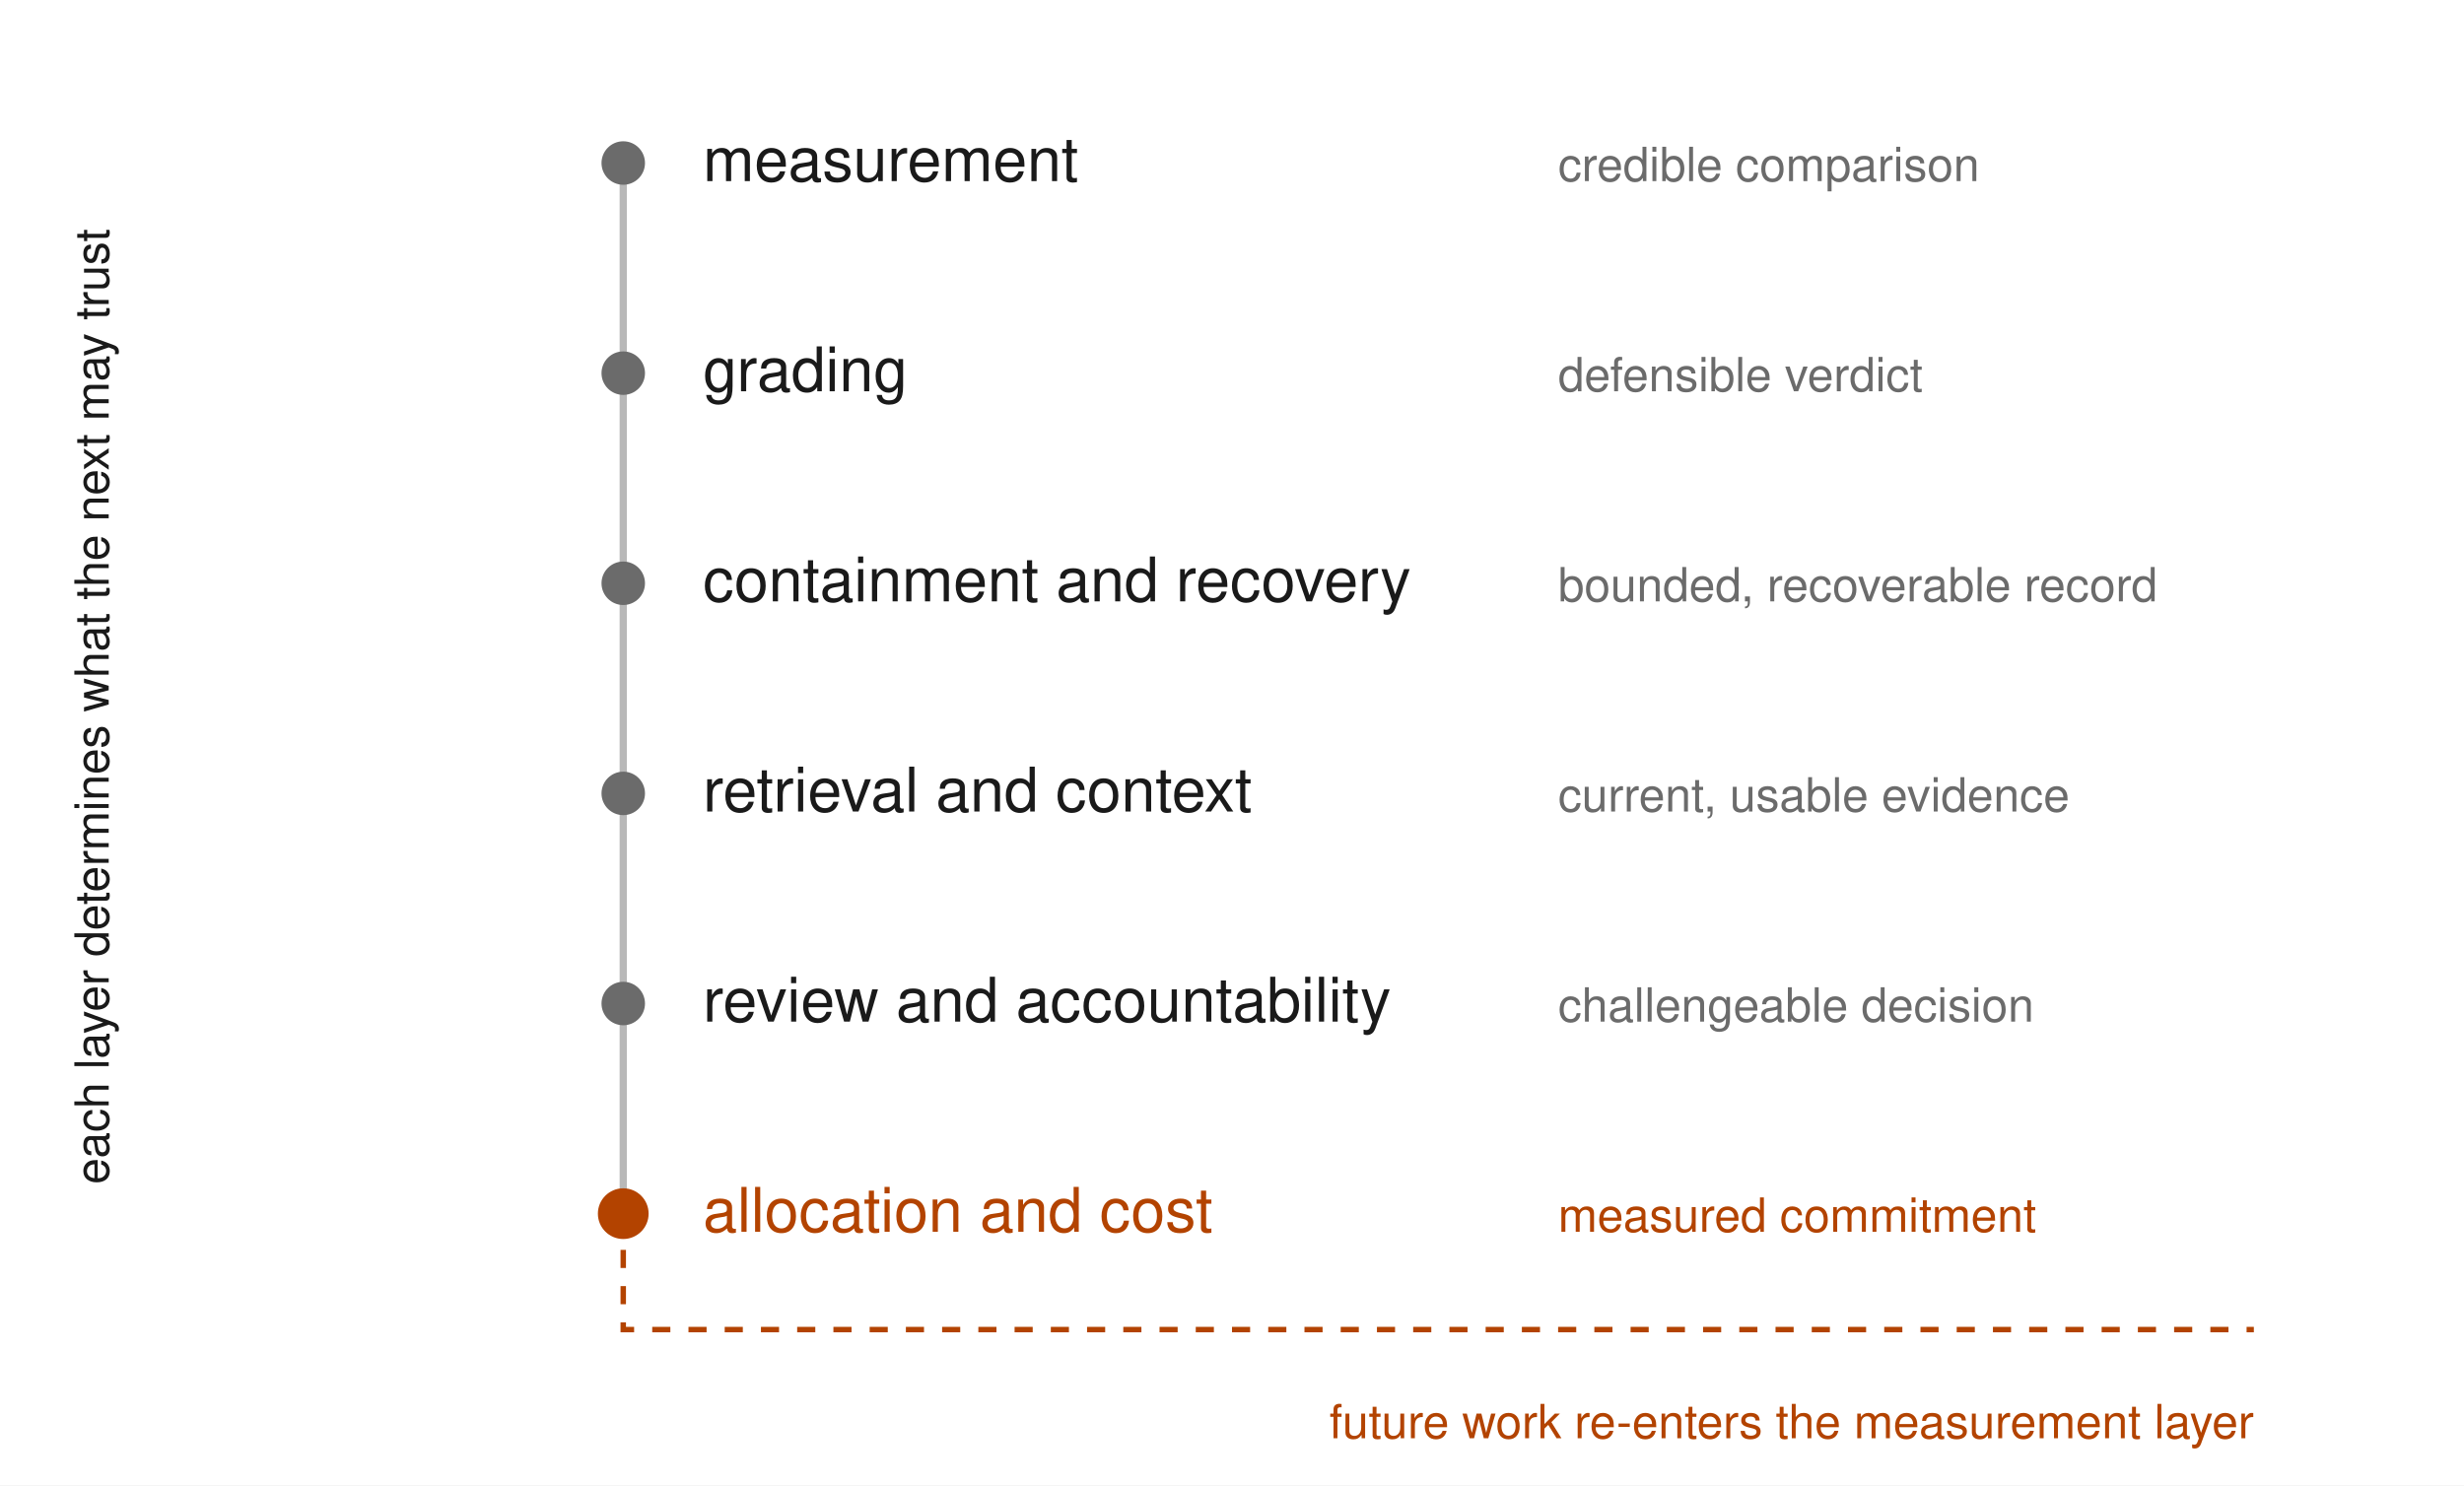
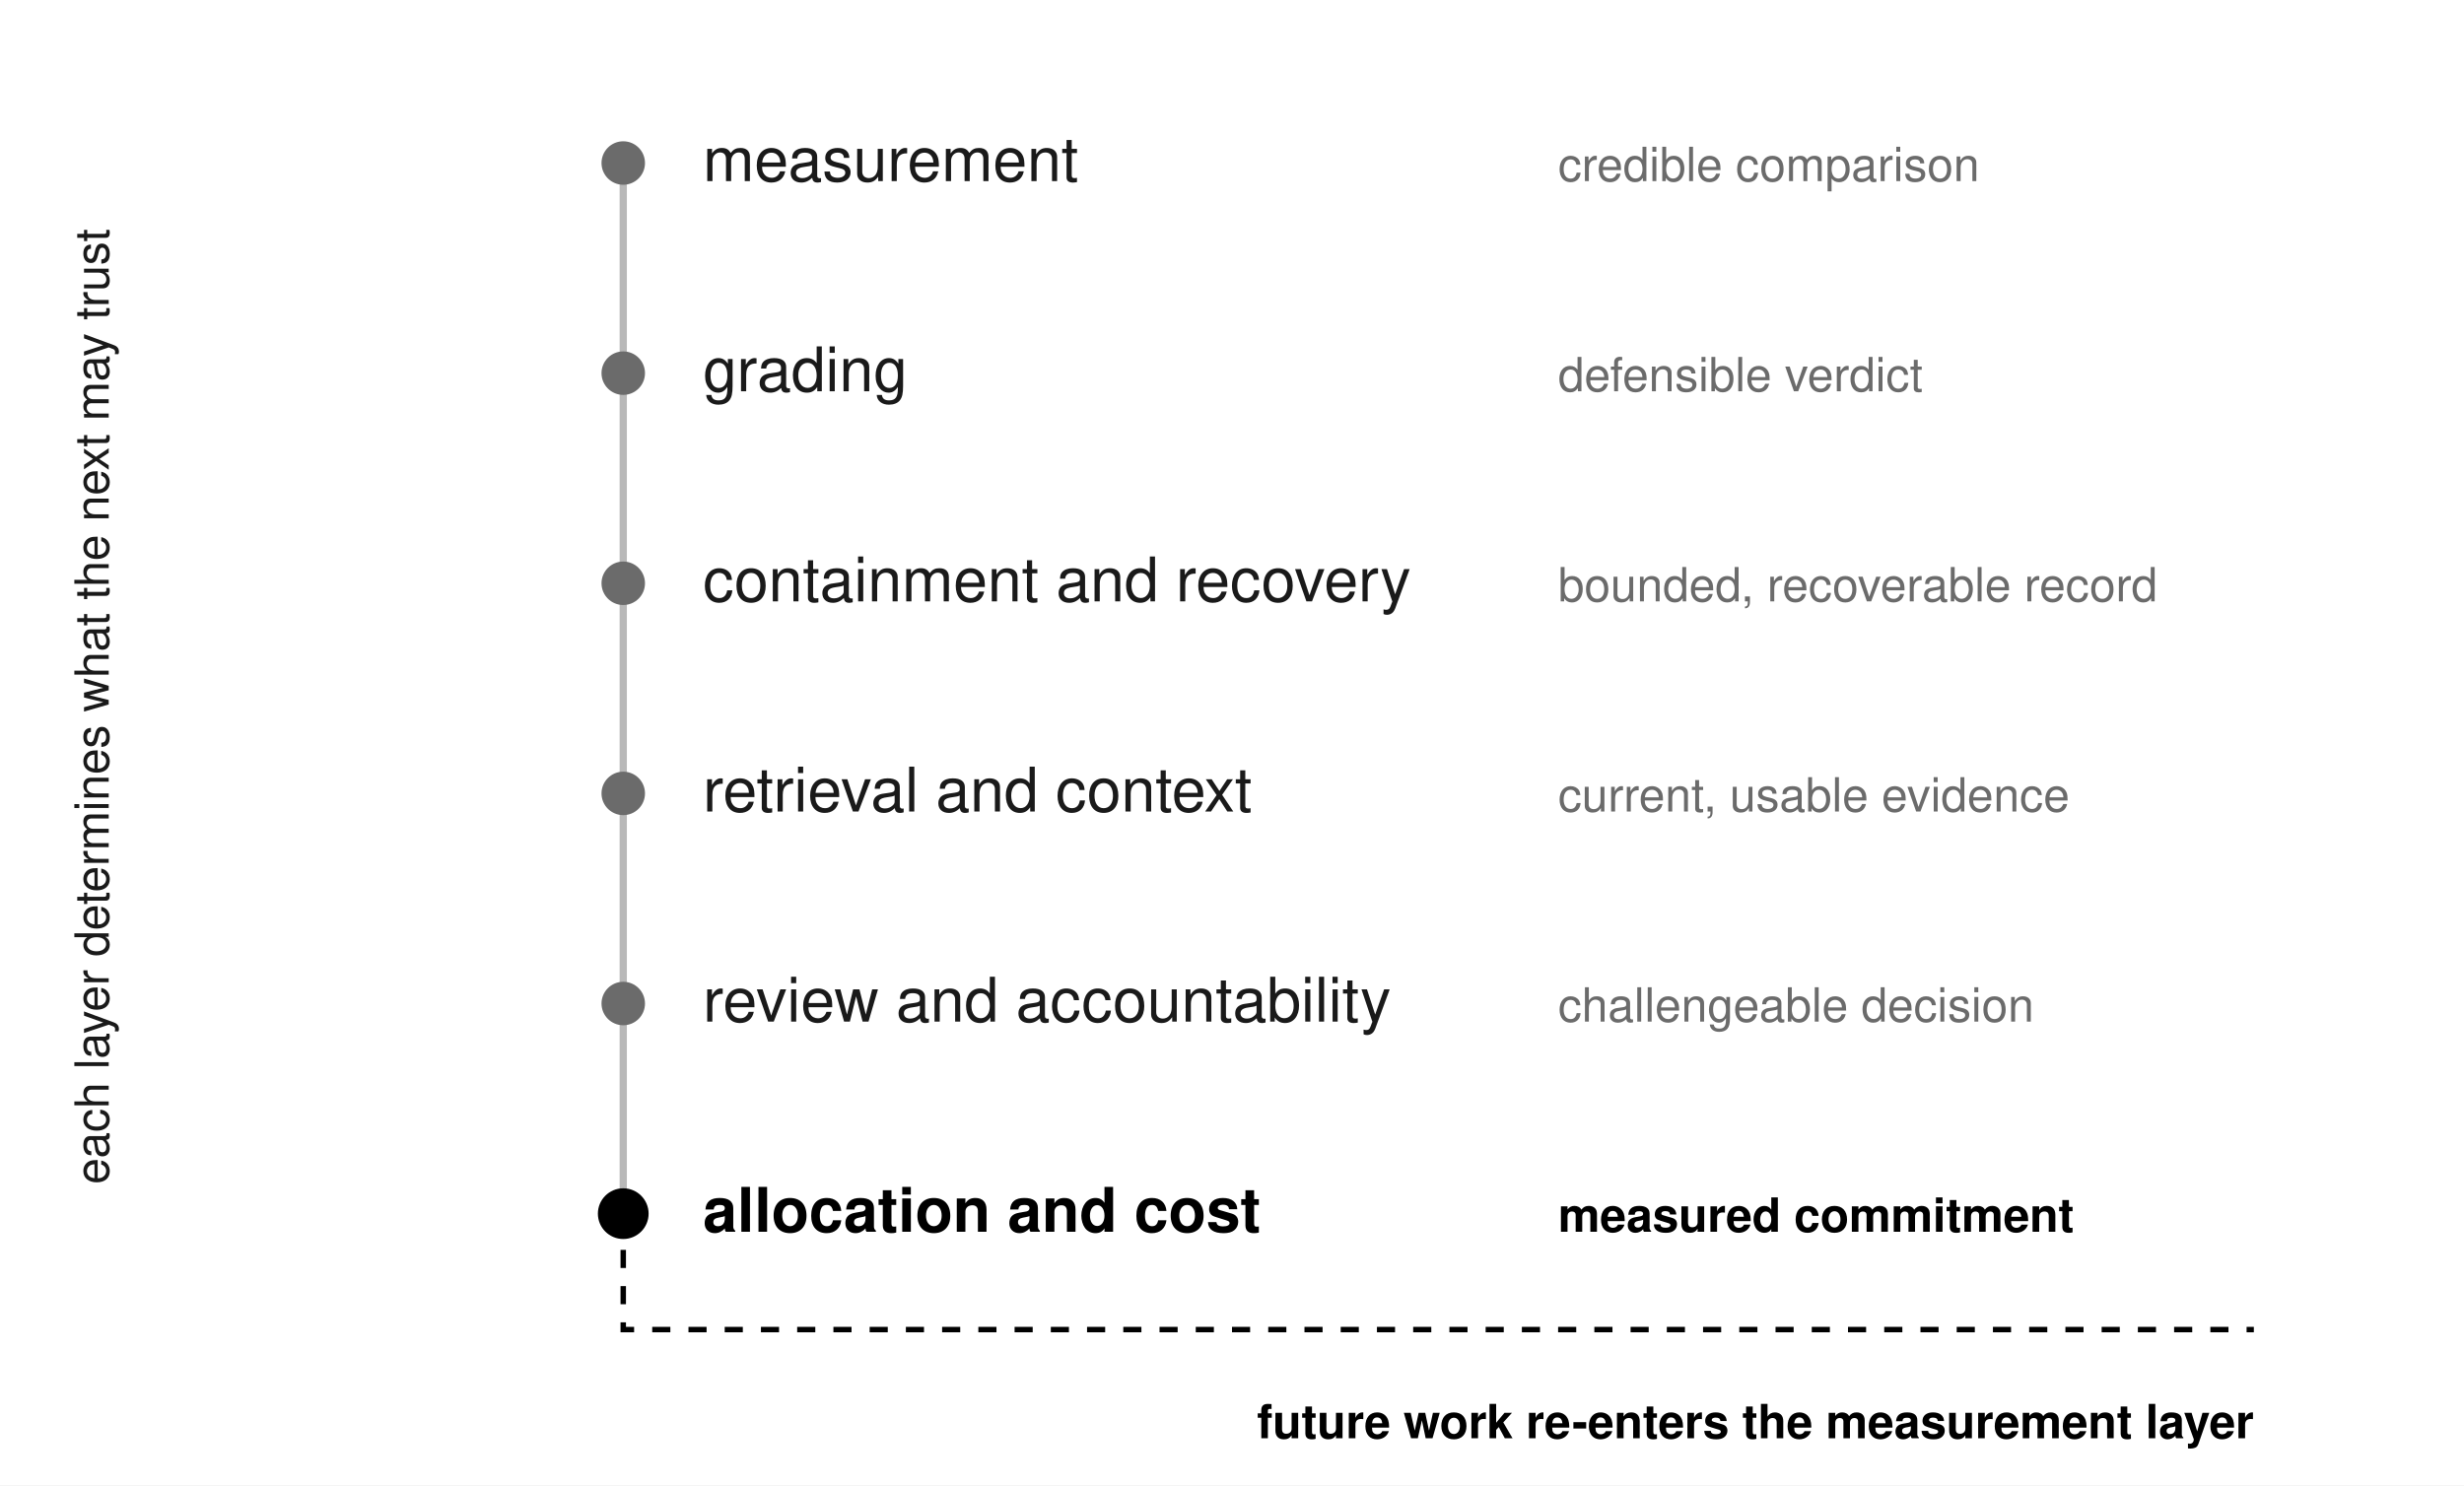
<svg xmlns="http://www.w3.org/2000/svg" viewBox="0 0 680 410" width="680" height="410" role="img" aria-labelledby="figtitle-dependency-chain" class="bookfig">
-   <style>.bookfig .f-bg{fill:#ffffff}.bookfig .s-bg{stroke:#ffffff}.bookfig .f-ink{fill:#1a1a1a}.bookfig .s-ink{stroke:#1a1a1a}.bookfig .f-mid{fill:#6b6b6b}.bookfig .s-mid{stroke:#6b6b6b}.bookfig .f-faint{fill:#b8b8b8}.bookfig .s-faint{stroke:#b8b8b8}.bookfig .f-wash{fill:#e2e2e2}.bookfig .s-wash{stroke:#e2e2e2}.bookfig .f-accent{fill:#b34300}.bookfig .s-accent{stroke:#b34300}.bookfig .f-onacc{fill:#ffffff}.bookfig .s-onacc{stroke:#ffffff}@media (prefers-color-scheme:dark){.bookfig .f-bg{fill:#232019}.bookfig .s-bg{stroke:#232019}.bookfig .f-ink{fill:#ede5d6}.bookfig .s-ink{stroke:#ede5d6}.bookfig .f-mid{fill:#9a8f7c}.bookfig .s-mid{stroke:#9a8f7c}.bookfig .f-faint{fill:#5c5346}.bookfig .s-faint{stroke:#5c5346}.bookfig .f-wash{fill:#3d382f}.bookfig .s-wash{stroke:#3d382f}.bookfig .f-accent{fill:#df9d5e}.bookfig .s-accent{stroke:#df9d5e}.bookfig .f-onacc{fill:#232019}.bookfig .s-onacc{stroke:#232019}}:where([data-theme="dark"]) .bookfig .f-bg{fill:#232019}:where([data-theme="dark"]) .bookfig .s-bg{stroke:#232019}:where([data-theme="dark"]) .bookfig .f-ink{fill:#ede5d6}:where([data-theme="dark"]) .bookfig .s-ink{stroke:#ede5d6}:where([data-theme="dark"]) .bookfig .f-mid{fill:#9a8f7c}:where([data-theme="dark"]) .bookfig .s-mid{stroke:#9a8f7c}:where([data-theme="dark"]) .bookfig .f-faint{fill:#5c5346}:where([data-theme="dark"]) .bookfig .s-faint{stroke:#5c5346}:where([data-theme="dark"]) .bookfig .f-wash{fill:#3d382f}:where([data-theme="dark"]) .bookfig .s-wash{stroke:#3d382f}:where([data-theme="dark"]) .bookfig .f-accent{fill:#df9d5e}:where([data-theme="dark"]) .bookfig .s-accent{stroke:#df9d5e}:where([data-theme="dark"]) .bookfig .f-onacc{fill:#232019}:where([data-theme="dark"]) .bookfig .s-onacc{stroke:#232019}:where([data-theme="light"]) .bookfig .f-bg{fill:#ffffff}:where([data-theme="light"]) .bookfig .s-bg{stroke:#ffffff}:where([data-theme="light"]) .bookfig .f-ink{fill:#1a1a1a}:where([data-theme="light"]) .bookfig .s-ink{stroke:#1a1a1a}:where([data-theme="light"]) .bookfig .f-mid{fill:#6b6b6b}:where([data-theme="light"]) .bookfig .s-mid{stroke:#6b6b6b}:where([data-theme="light"]) .bookfig .f-faint{fill:#b8b8b8}:where([data-theme="light"]) .bookfig .s-faint{stroke:#b8b8b8}:where([data-theme="light"]) .bookfig .f-wash{fill:#e2e2e2}:where([data-theme="light"]) .bookfig .s-wash{stroke:#e2e2e2}:where([data-theme="light"]) .bookfig .f-accent{fill:#b34300}:where([data-theme="light"]) .bookfig .s-accent{stroke:#b34300}:where([data-theme="light"]) .bookfig .f-onacc{fill:#ffffff}:where([data-theme="light"]) .bookfig .s-onacc{stroke:#ffffff}</style>
+   <style>.bookfig .f-bg{fill:#ffffff}.bookfig .s-bg{stroke:#ffffff}.bookfig .f-ink{fill:#1a1a1a}.bookfig .s-ink{stroke:#1a1a1a}.bookfig .f-mid{fill:#6b6b6b}.bookfig .s-mid{stroke:#6b6b6b}.bookfig .f-faint{fill:#b8b8b8}.bookfig .s-faint{stroke:#b8b8b8}.bookfig .f-wash{fill:#e2e2e2}.bookfig .s-wash{stroke:#e2e2e2}.bookfig .f-accent{fill:#000000}.bookfig .s-accent{stroke:#000000}.bookfig .f-onacc{fill:#ffffff}.bookfig .s-onacc{stroke:#ffffff}@media (prefers-color-scheme:dark){.bookfig .f-bg{fill:#232019}.bookfig .s-bg{stroke:#232019}.bookfig .f-ink{fill:#ede5d6}.bookfig .s-ink{stroke:#ede5d6}.bookfig .f-mid{fill:#9a8f7c}.bookfig .s-mid{stroke:#9a8f7c}.bookfig .f-faint{fill:#5c5346}.bookfig .s-faint{stroke:#5c5346}.bookfig .f-wash{fill:#3d382f}.bookfig .s-wash{stroke:#3d382f}.bookfig .f-accent{fill:#ffffff}.bookfig .s-accent{stroke:#ffffff}.bookfig .f-onacc{fill:#232019}.bookfig .s-onacc{stroke:#232019}}:where([data-theme="dark"]) .bookfig .f-bg{fill:#232019}:where([data-theme="dark"]) .bookfig .s-bg{stroke:#232019}:where([data-theme="dark"]) .bookfig .f-ink{fill:#ede5d6}:where([data-theme="dark"]) .bookfig .s-ink{stroke:#ede5d6}:where([data-theme="dark"]) .bookfig .f-mid{fill:#9a8f7c}:where([data-theme="dark"]) .bookfig .s-mid{stroke:#9a8f7c}:where([data-theme="dark"]) .bookfig .f-faint{fill:#5c5346}:where([data-theme="dark"]) .bookfig .s-faint{stroke:#5c5346}:where([data-theme="dark"]) .bookfig .f-wash{fill:#3d382f}:where([data-theme="dark"]) .bookfig .s-wash{stroke:#3d382f}:where([data-theme="dark"]) .bookfig .f-accent{fill:#ffffff}:where([data-theme="dark"]) .bookfig .s-accent{stroke:#ffffff}:where([data-theme="dark"]) .bookfig .f-onacc{fill:#232019}:where([data-theme="dark"]) .bookfig .s-onacc{stroke:#232019}:where([data-theme="light"]) .bookfig .f-bg{fill:#ffffff}:where([data-theme="light"]) .bookfig .s-bg{stroke:#ffffff}:where([data-theme="light"]) .bookfig .f-ink{fill:#1a1a1a}:where([data-theme="light"]) .bookfig .s-ink{stroke:#1a1a1a}:where([data-theme="light"]) .bookfig .f-mid{fill:#6b6b6b}:where([data-theme="light"]) .bookfig .s-mid{stroke:#6b6b6b}:where([data-theme="light"]) .bookfig .f-faint{fill:#b8b8b8}:where([data-theme="light"]) .bookfig .s-faint{stroke:#b8b8b8}:where([data-theme="light"]) .bookfig .f-wash{fill:#e2e2e2}:where([data-theme="light"]) .bookfig .s-wash{stroke:#e2e2e2}:where([data-theme="light"]) .bookfig .f-accent{fill:#000000}:where([data-theme="light"]) .bookfig .s-accent{stroke:#000000}:where([data-theme="light"]) .bookfig .f-onacc{fill:#ffffff}:where([data-theme="light"]) .bookfig .s-onacc{stroke:#ffffff}</style>
  <rect class="f-bg" width="680" height="410" />
  <line class="s-faint" x1="172" y1="45" x2="172" y2="335" stroke-width="2" />
  <path class="s-accent" d="M172 335 L172 367 L622 367" fill="none" stroke-width="1.5" stroke-dasharray="5 5" />
  <circle class="f-mid" cx="172" cy="45" r="6" />
  <circle class="f-mid" cx="172" cy="103" r="6" />
  <circle class="f-mid" cx="172" cy="161" r="6" />
  <circle class="f-mid" cx="172" cy="219" r="6" />
  <circle class="f-mid" cx="172" cy="277" r="6" />
  <circle class="f-accent" cx="172" cy="335" r="7" />
  <text class="f-ink" x="194" y="50" font-family="Helvetica, Arial, sans-serif" font-size="17">measurement</text>
  <text class="f-mid" x="430" y="50" font-family="Helvetica, Arial, sans-serif" font-size="13">credible comparison</text>
  <text class="f-ink" x="194" y="108" font-family="Helvetica, Arial, sans-serif" font-size="17">grading</text>
  <text class="f-mid" x="430" y="108" font-family="Helvetica, Arial, sans-serif" font-size="13">defensible verdict</text>
  <text class="f-ink" x="194" y="166" font-family="Helvetica, Arial, sans-serif" font-size="17">containment and recovery</text>
  <text class="f-mid" x="430" y="166" font-family="Helvetica, Arial, sans-serif" font-size="13">bounded, recoverable record</text>
  <text class="f-ink" x="194" y="224" font-family="Helvetica, Arial, sans-serif" font-size="17">retrieval and context</text>
  <text class="f-mid" x="430" y="224" font-family="Helvetica, Arial, sans-serif" font-size="13">current, usable evidence</text>
  <text class="f-ink" x="194" y="282" font-family="Helvetica, Arial, sans-serif" font-size="17">review and accountability</text>
  <text class="f-mid" x="430" y="282" font-family="Helvetica, Arial, sans-serif" font-size="13">challengeable decision</text>
-   <text class="f-accent" x="194" y="340" font-family="Helvetica, Arial, sans-serif" font-size="17">allocation and cost</text>
-   <text class="f-accent" x="430" y="340" font-family="Helvetica, Arial, sans-serif" font-size="13">measured commitment</text>
-   <text class="f-accent" x="622" y="397" font-family="Helvetica, Arial, sans-serif" font-size="13" text-anchor="end">future work re-enters the measurement layer</text>
+   <text class="f-accent" font-weight="bold" x="194" y="340" font-family="Helvetica, Arial, sans-serif" font-size="17">allocation and cost</text>
+   <text class="f-accent" font-weight="bold" x="430" y="340" font-family="Helvetica, Arial, sans-serif" font-size="13">measured commitment</text>
+   <text class="f-accent" font-weight="bold" x="622" y="397" font-family="Helvetica, Arial, sans-serif" font-size="13" text-anchor="end">future work re-enters the measurement layer</text>
  <text class="f-ink" x="30" y="195" font-family="Helvetica, Arial, sans-serif" font-size="13" text-anchor="middle" transform="rotate(-90 30 195)">each layer determines what the next may trust</text>
</svg>
